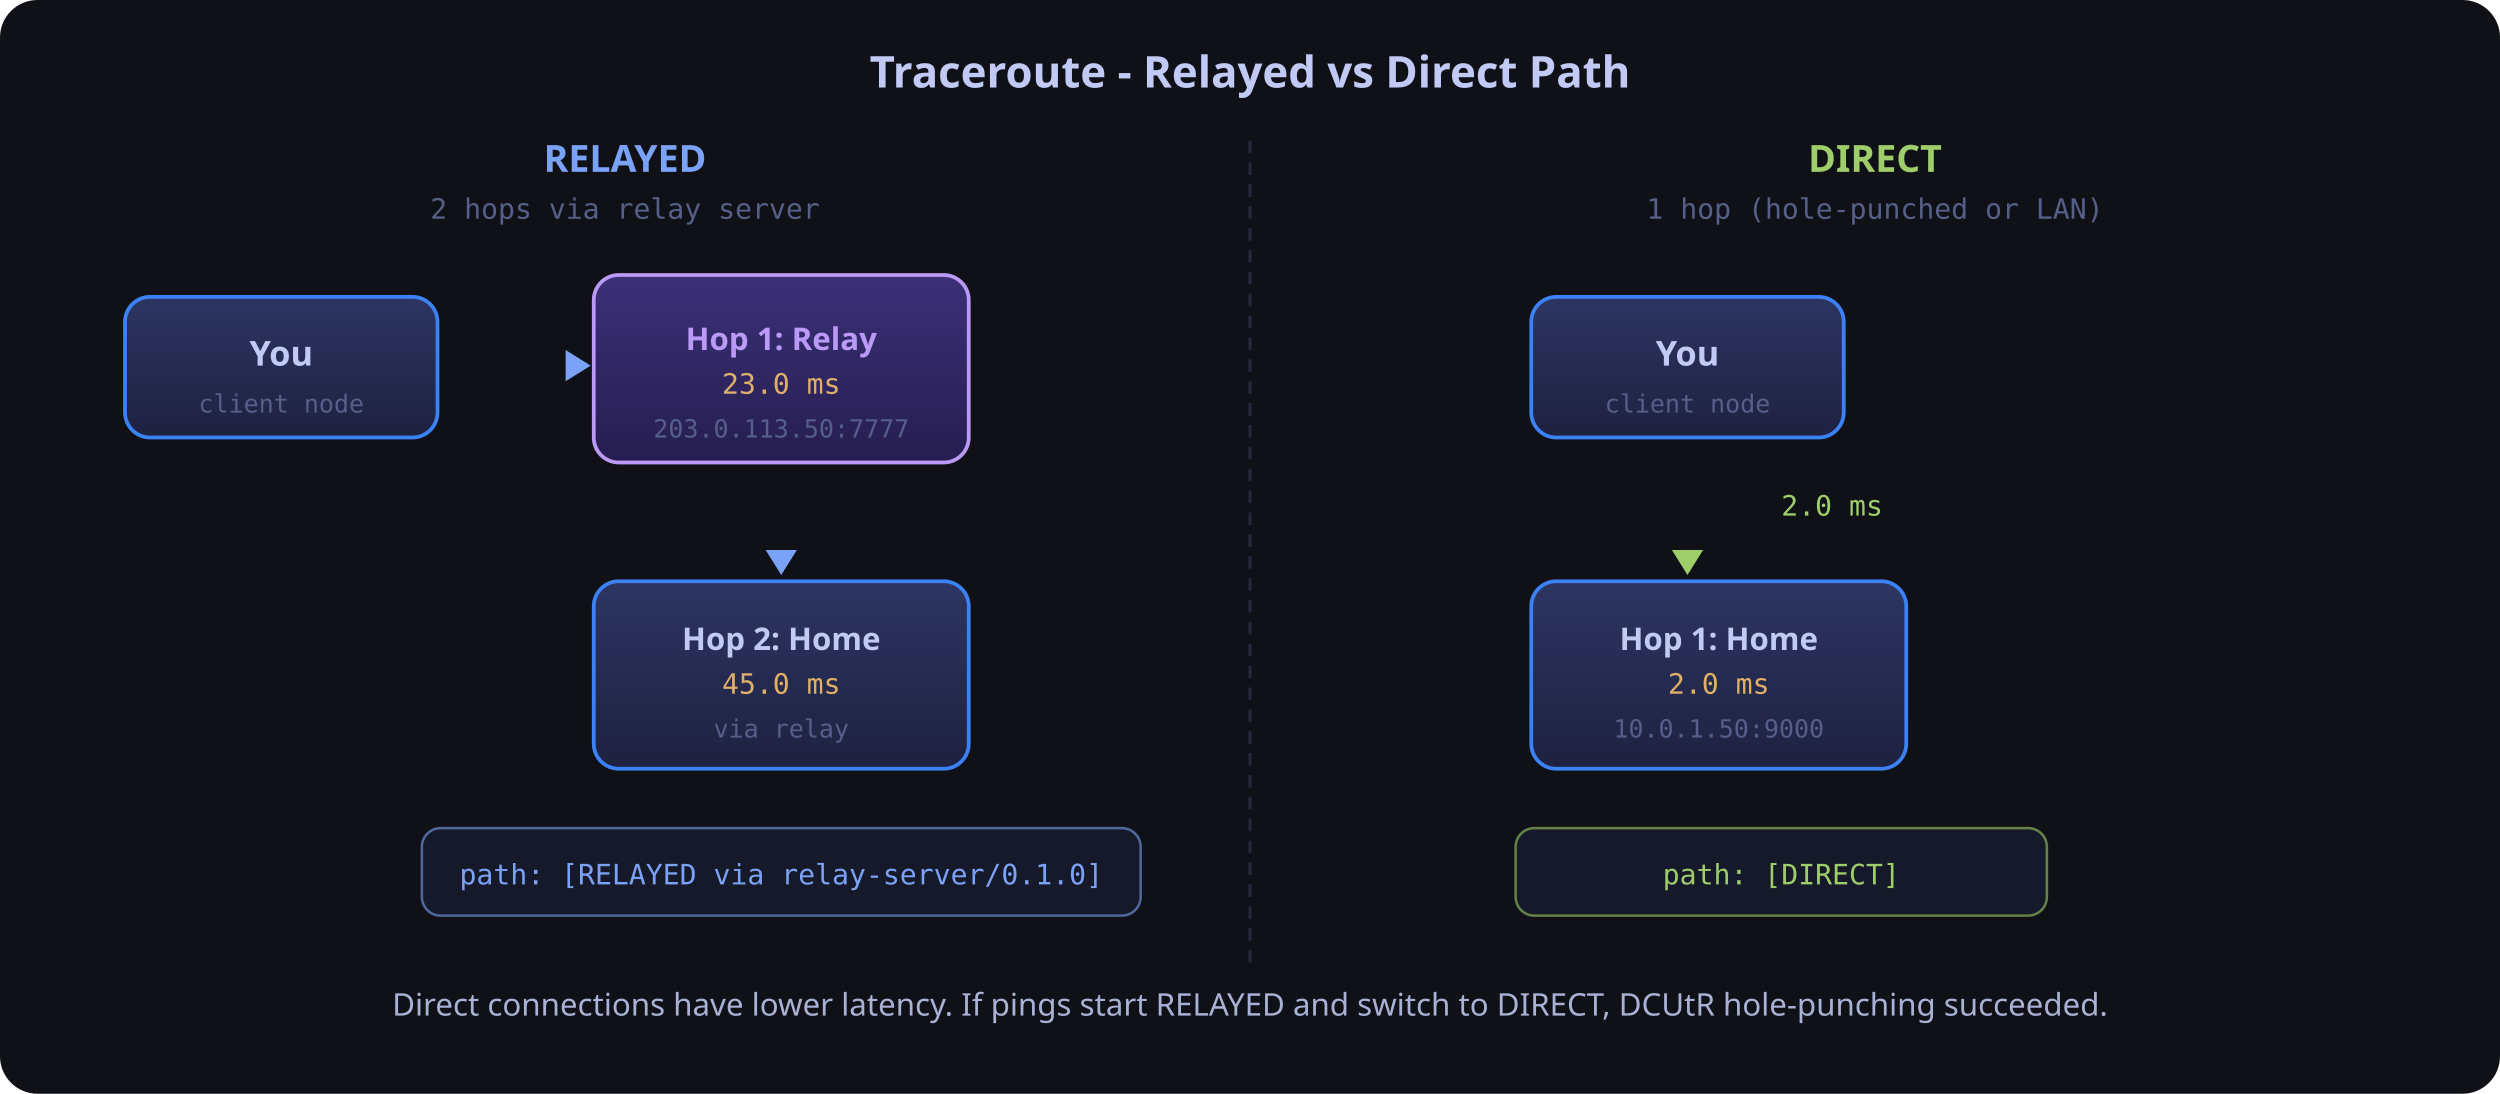
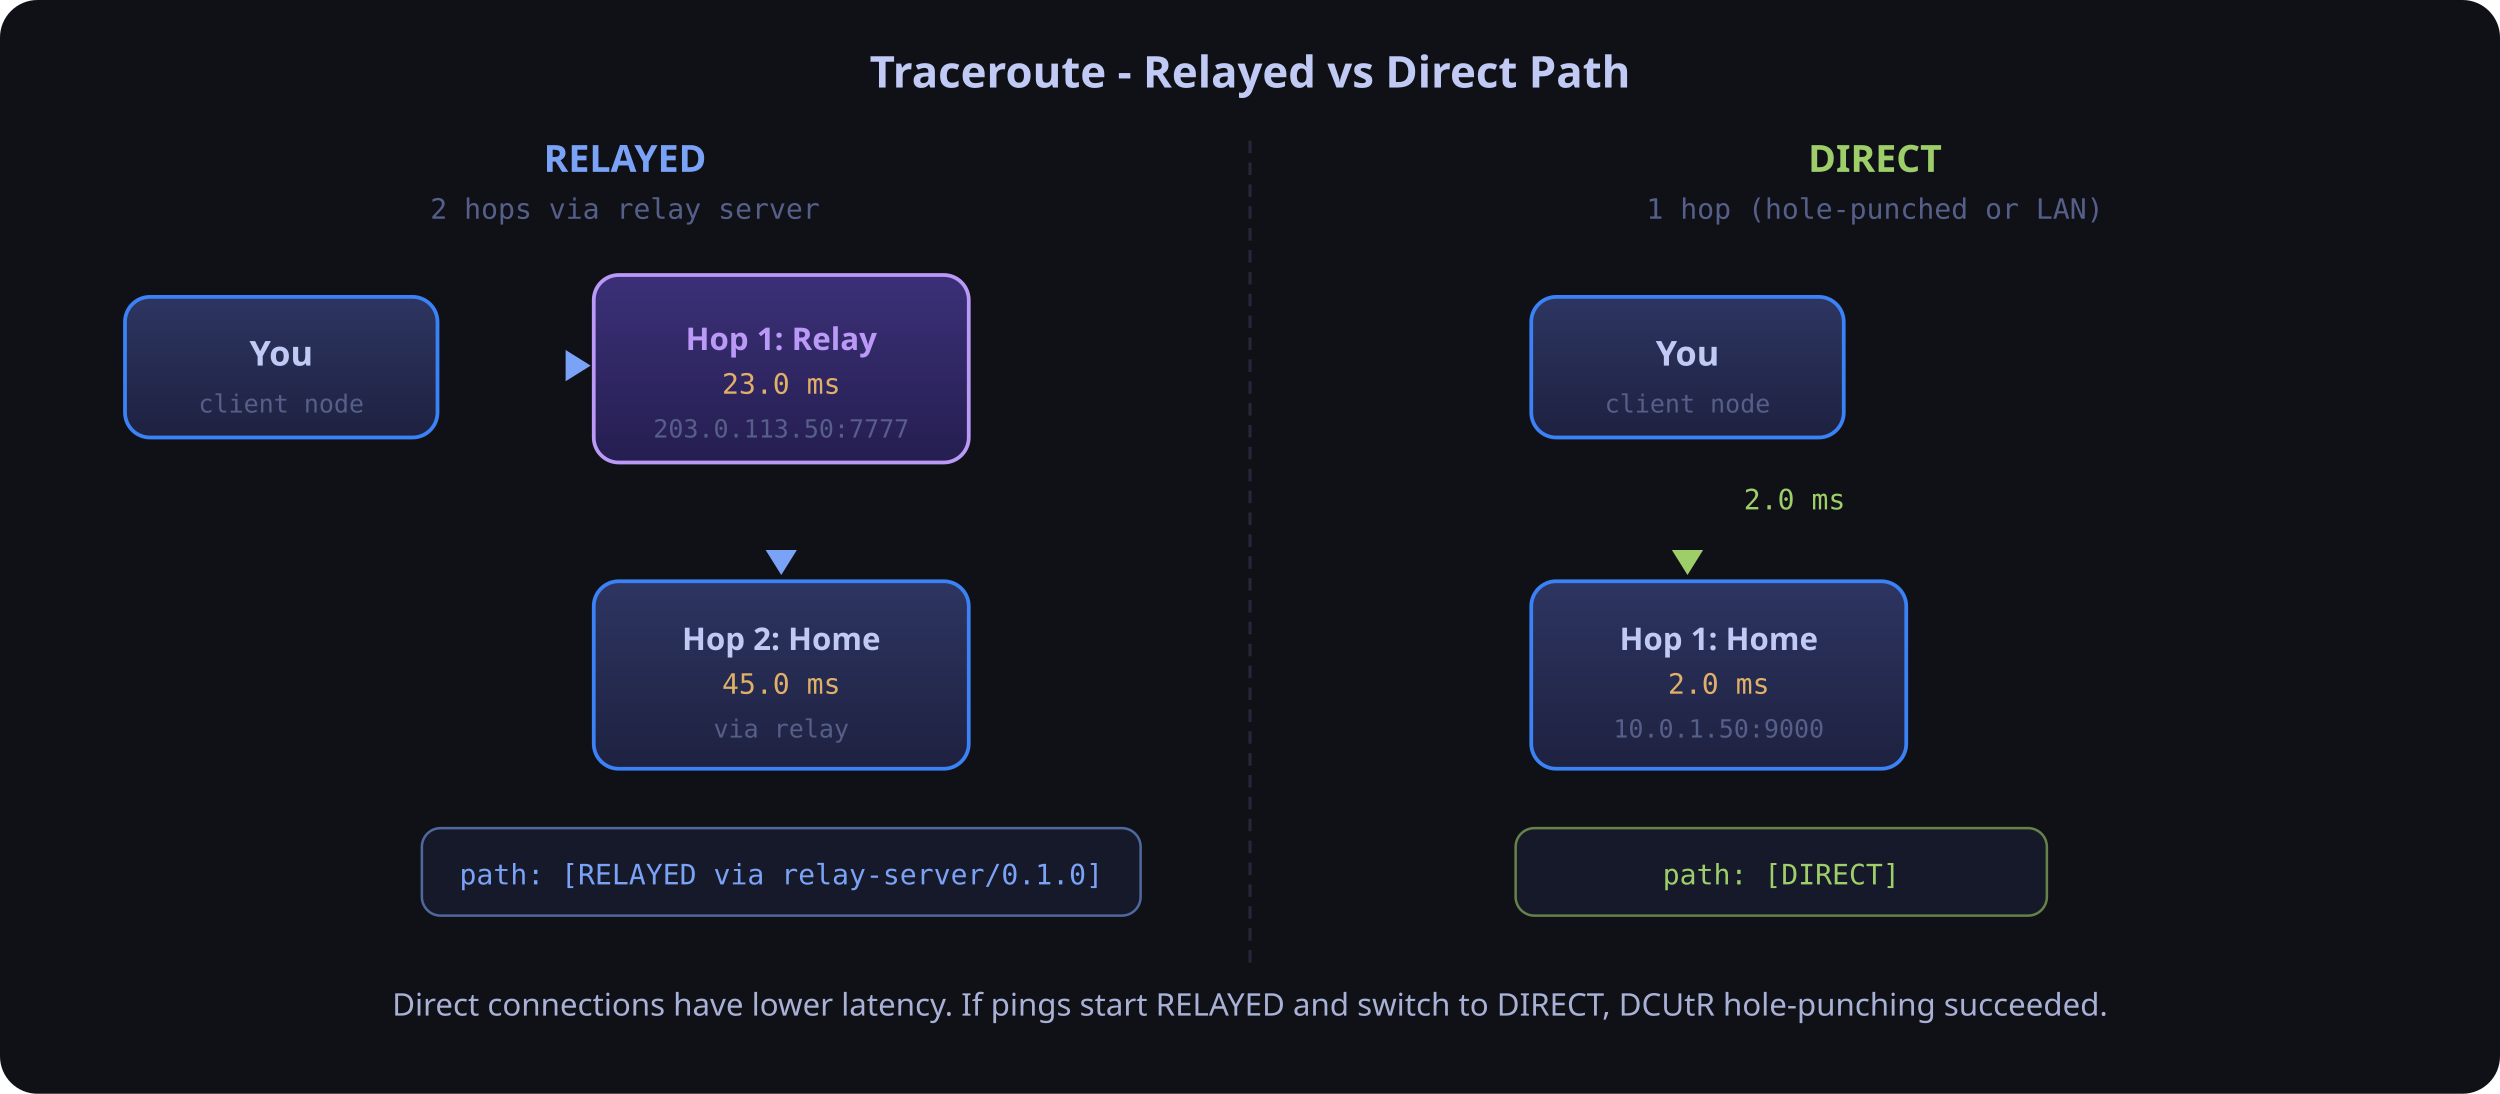
<svg xmlns="http://www.w3.org/2000/svg" viewBox="0 0 800 350" width="800" height="350">
  <defs>
    <linearGradient id="nodeFill" x1="0%" y1="0%" x2="0%" y2="100%">
      <stop offset="0%" style="stop-color:#2d3561;stop-opacity:1" />
      <stop offset="100%" style="stop-color:#1e2140;stop-opacity:1" />
    </linearGradient>
    <linearGradient id="relayFill" x1="0%" y1="0%" x2="0%" y2="100%">
      <stop offset="0%" style="stop-color:#3b3078;stop-opacity:1" />
      <stop offset="100%" style="stop-color:#251e50;stop-opacity:1" />
    </linearGradient>
    <filter id="glow">
      <feGaussianBlur stdDeviation="2" result="coloredBlur" />
      <feMerge>
        <feMergeNode in="coloredBlur" />
        <feMergeNode in="SourceGraphic" />
      </feMerge>
    </filter>
  </defs>
  <rect width="800" height="350" rx="12" fill="#0f1117" />
  <text x="400" y="28" font-family="system-ui, sans-serif" font-size="14" fill="#c0caf5" text-anchor="middle" font-weight="600">Traceroute - Relayed vs Direct Path</text>
  <line x1="400" y1="45" x2="400" y2="310" stroke="#565f89" stroke-width="1" stroke-dasharray="4,3" opacity="0.3" />
  <text x="200" y="55" font-family="system-ui, sans-serif" font-size="12" fill="#7aa2f7" text-anchor="middle" font-weight="600">RELAYED</text>
  <text x="200" y="70" font-family="SF Mono, monospace" font-size="9" fill="#565f89" text-anchor="middle">2 hops via relay server</text>
  <rect x="40" y="95" width="100" height="45" rx="8" fill="url(#nodeFill)" stroke="#3b82f6" stroke-width="1.2" />
  <text x="90" y="117" font-family="system-ui, sans-serif" font-size="11" fill="#c0caf5" text-anchor="middle" font-weight="600">You</text>
  <text x="90" y="132" font-family="SF Mono, monospace" font-size="8" fill="#565f89" text-anchor="middle">client node</text>
  <line x1="140" y1="117" x2="185" y2="117" stroke="#7aa2f7" stroke-width="2" filter="url(#glow)" />
  <polygon points="181,112 181,122 189,117" fill="#7aa2f7" />
  <rect x="190" y="88" width="120" height="60" rx="8" fill="url(#relayFill)" stroke="#bb9af7" stroke-width="1.2" />
  <text x="250" y="112" font-family="system-ui, sans-serif" font-size="10" fill="#bb9af7" text-anchor="middle" font-weight="600">Hop 1: Relay</text>
  <text x="250" y="126" font-family="SF Mono, monospace" font-size="9" fill="#e0af68" text-anchor="middle">23.0 ms</text>
  <text x="250" y="140" font-family="SF Mono, monospace" font-size="8" fill="#565f89" text-anchor="middle">203.0.113.50:7777</text>
  <line x1="250" y1="148" x2="250" y2="180" stroke="#7aa2f7" stroke-width="2" filter="url(#glow)" />
  <polygon points="245,176 255,176 250,184" fill="#7aa2f7" />
  <rect x="190" y="186" width="120" height="60" rx="8" fill="url(#nodeFill)" stroke="#3b82f6" stroke-width="1.2" />
  <text x="250" y="208" font-family="system-ui, sans-serif" font-size="10" fill="#c0caf5" text-anchor="middle" font-weight="600">Hop 2: Home</text>
  <text x="250" y="222" font-family="SF Mono, monospace" font-size="9" fill="#e0af68" text-anchor="middle">45.0 ms</text>
  <text x="250" y="236" font-family="SF Mono, monospace" font-size="8" fill="#565f89" text-anchor="middle">via relay</text>
  <rect x="135" y="265" width="230" height="28" rx="6" fill="#1a1e36" stroke="#7aa2f7" stroke-width="0.8" opacity="0.6" />
  <text x="250" y="283" font-family="SF Mono, monospace" font-size="9" fill="#7aa2f7" text-anchor="middle">path: [RELAYED via relay-server/0.1.0]</text>
  <text x="600" y="55" font-family="system-ui, sans-serif" font-size="12" fill="#9ece6a" text-anchor="middle" font-weight="600">DIRECT</text>
  <text x="600" y="70" font-family="SF Mono, monospace" font-size="9" fill="#565f89" text-anchor="middle">1 hop (hole-punched or LAN)</text>
  <rect x="490" y="95" width="100" height="45" rx="8" fill="url(#nodeFill)" stroke="#3b82f6" stroke-width="1.2" />
  <text x="540" y="117" font-family="system-ui, sans-serif" font-size="11" fill="#c0caf5" text-anchor="middle" font-weight="600">You</text>
  <text x="540" y="132" font-family="SF Mono, monospace" font-size="8" fill="#565f89" text-anchor="middle">client node</text>
  <line x1="540" y1="140" x2="540" y2="180" stroke="#9ece6a" stroke-width="2.5" filter="url(#glow)" />
  <polygon points="535,176 545,176 540,184" fill="#9ece6a" />
-   <text x="570" y="165" font-family="SF Mono, monospace" font-size="9" fill="#9ece6a">2.0 ms</text>
+   <text x="558" y="163" font-family="SF Mono, monospace" font-size="9" fill="#9ece6a">2.0 ms</text>
  <rect x="490" y="186" width="120" height="60" rx="8" fill="url(#nodeFill)" stroke="#3b82f6" stroke-width="1.2" />
  <text x="550" y="208" font-family="system-ui, sans-serif" font-size="10" fill="#c0caf5" text-anchor="middle" font-weight="600">Hop 1: Home</text>
  <text x="550" y="222" font-family="SF Mono, monospace" font-size="9" fill="#e0af68" text-anchor="middle">2.0 ms</text>
  <text x="550" y="236" font-family="SF Mono, monospace" font-size="8" fill="#565f89" text-anchor="middle">10.0.1.50:9000</text>
  <rect x="485" y="265" width="170" height="28" rx="6" fill="#1a1e36" stroke="#9ece6a" stroke-width="0.8" opacity="0.6" />
  <text x="570" y="283" font-family="SF Mono, monospace" font-size="9" fill="#9ece6a" text-anchor="middle">path: [DIRECT]</text>
  <text x="400" y="325" font-family="system-ui, sans-serif" font-size="10" fill="#a9b1d6" text-anchor="middle">Direct connections have lower latency. If pings start RELAYED and switch to DIRECT, DCUtR hole-punching succeeded.</text>
</svg>
